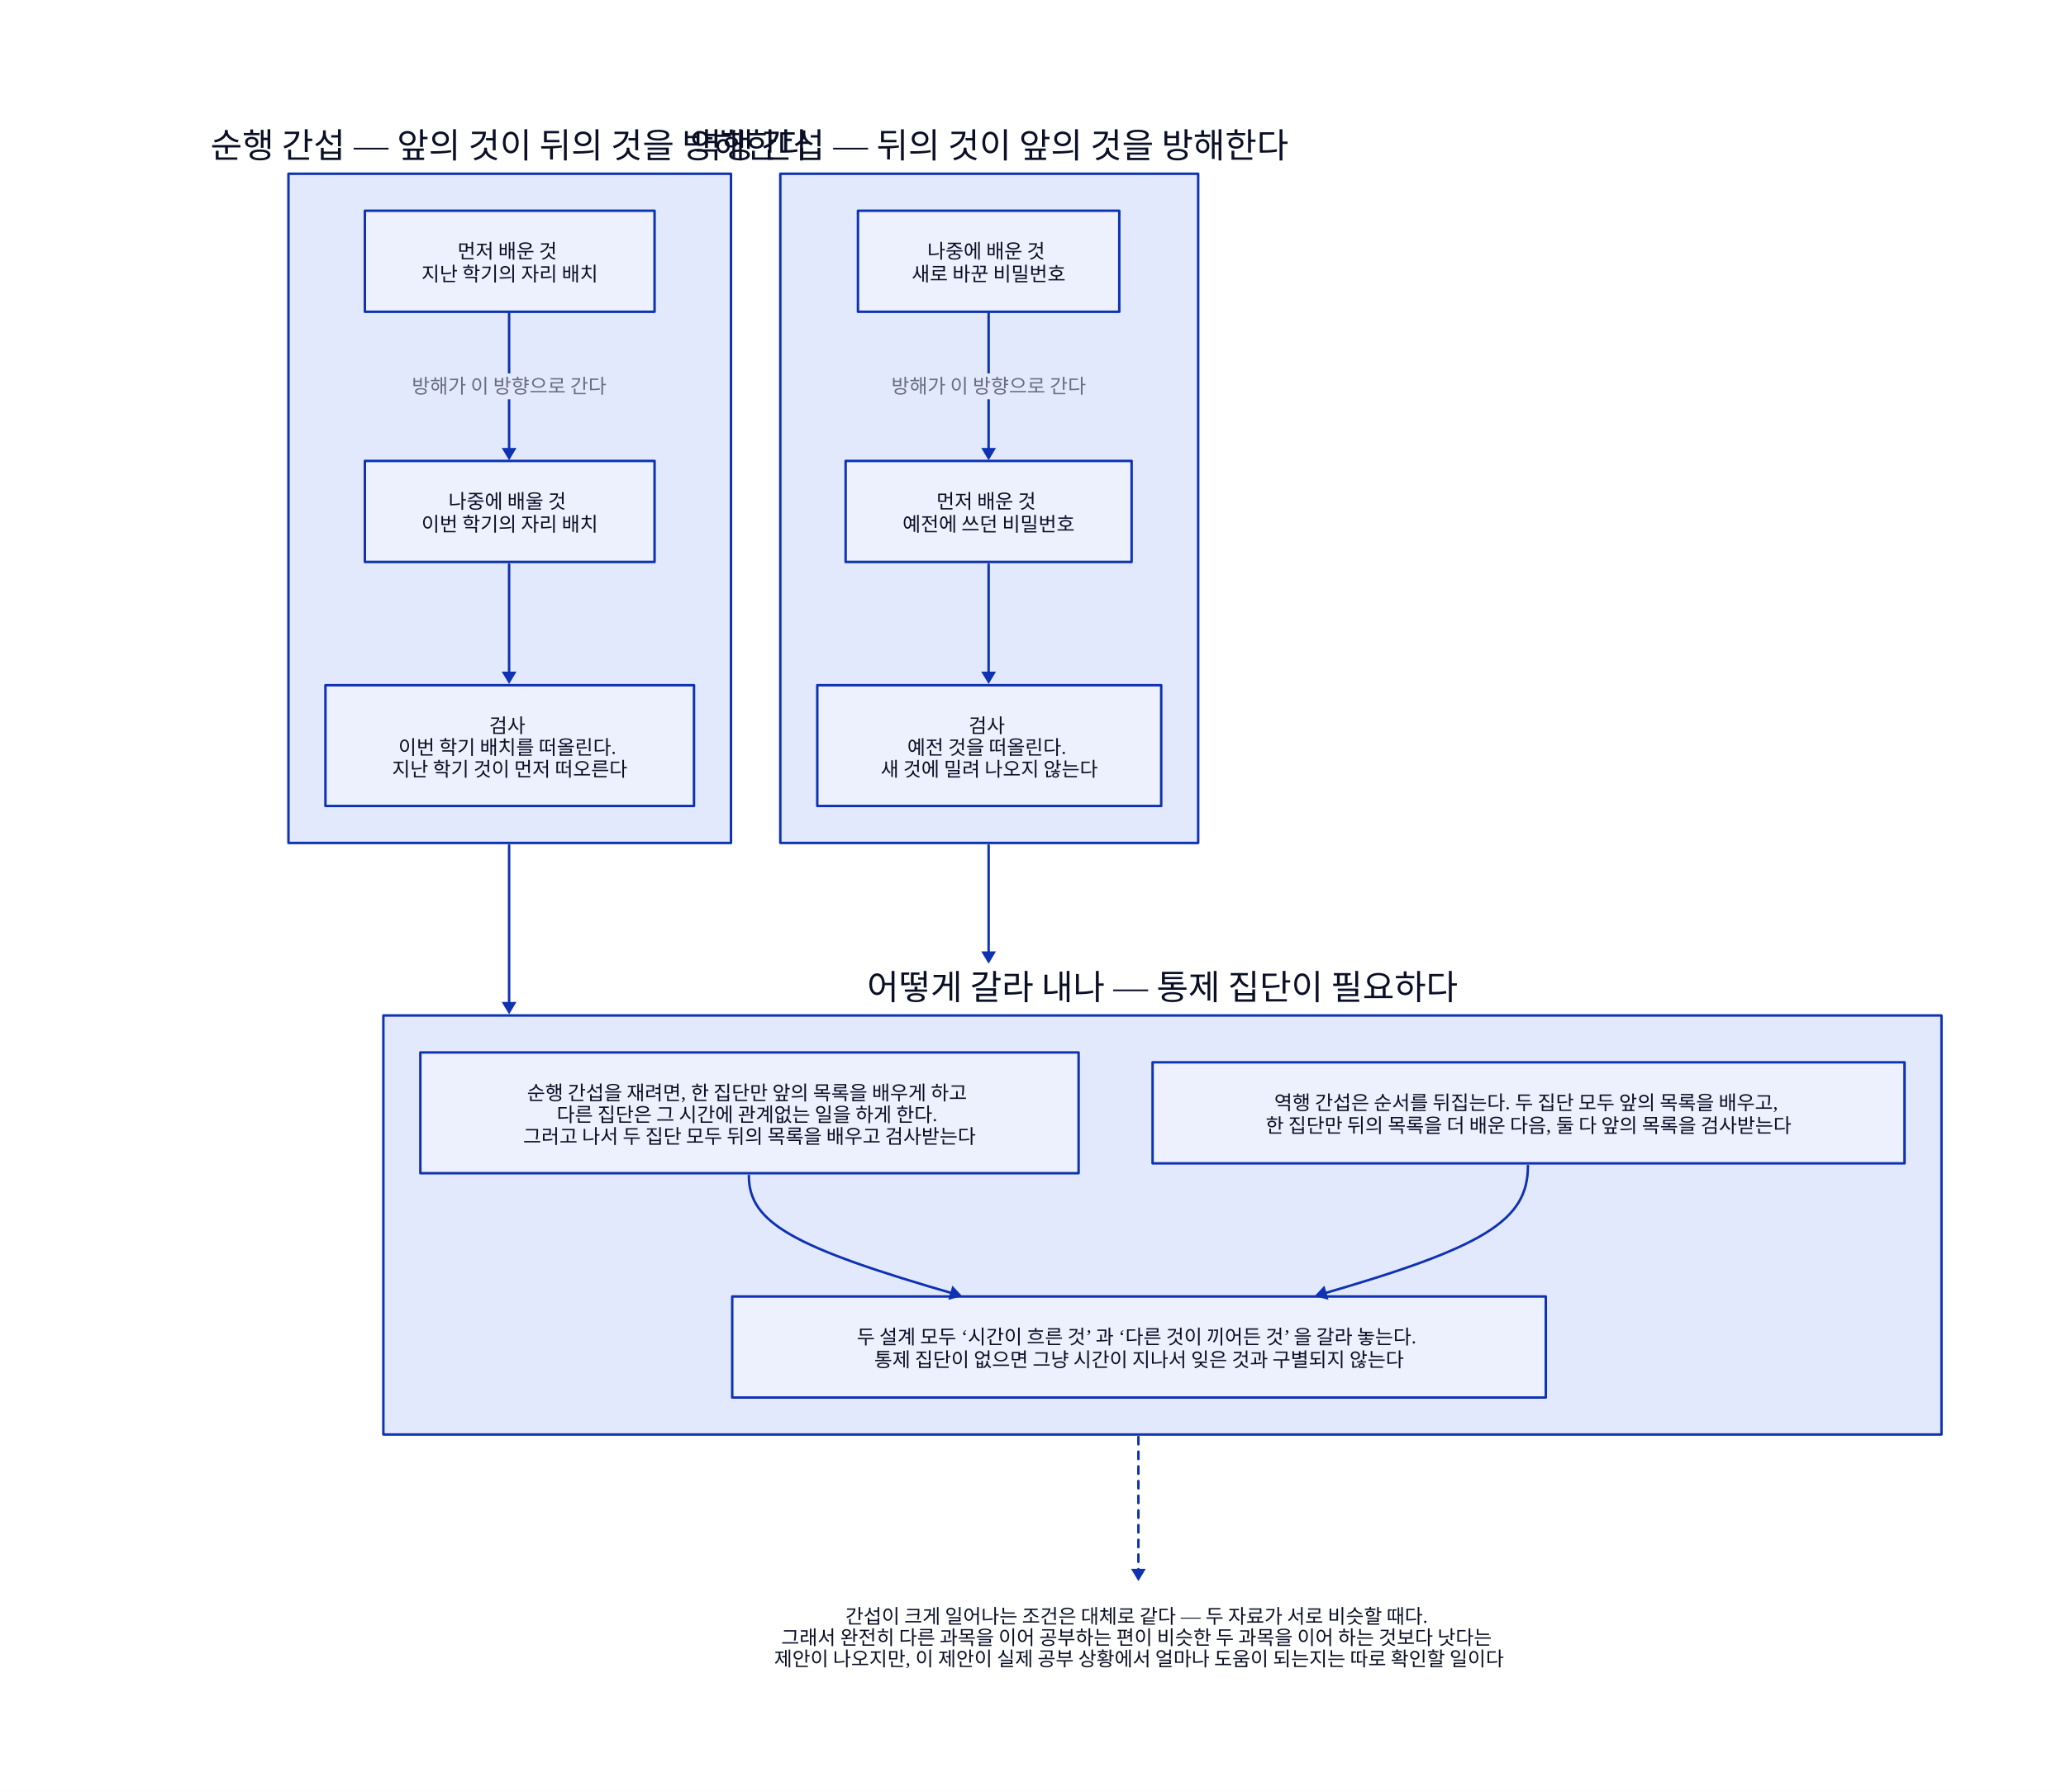
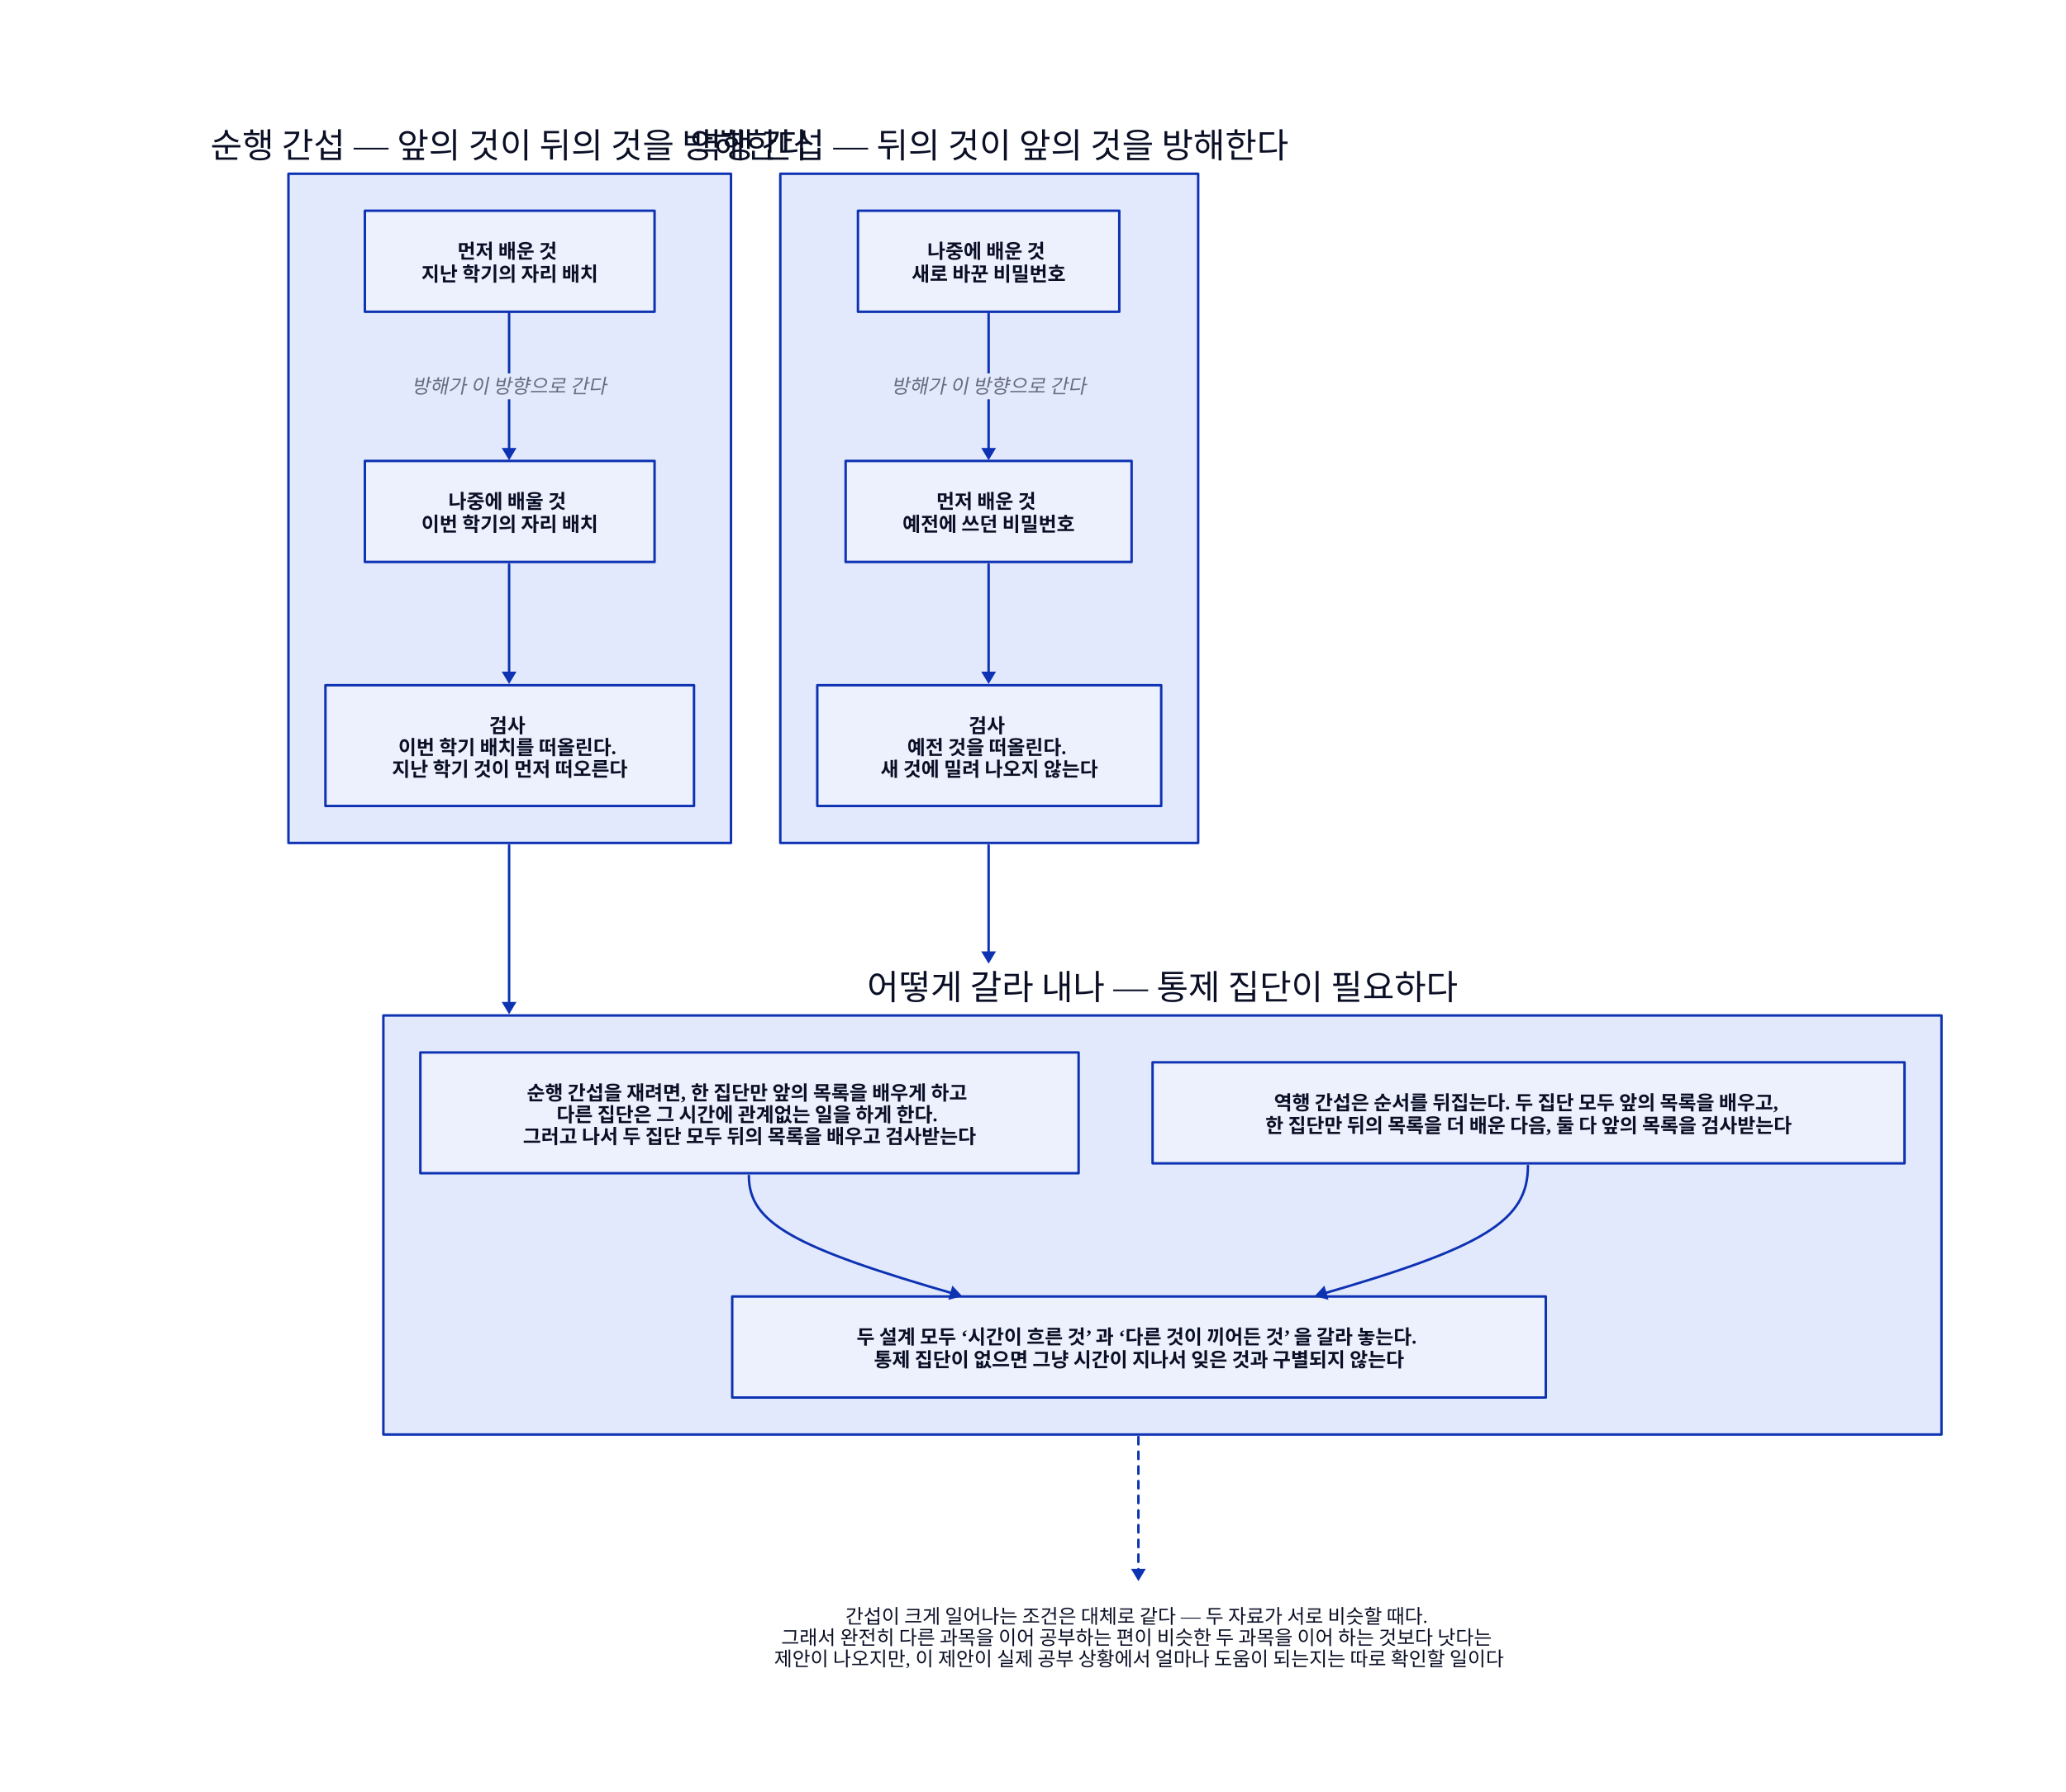
<svg xmlns="http://www.w3.org/2000/svg" width="1676" height="1454" class="d2-3448660106 d2-svg" viewBox="-208 -121 1676 1454">
  <rect width="1676" height="1454" x="-208" y="-121" rx="0" style="fill:#fff" />
-   <style>.connection,.shape{stroke-linejoin:round}.shape{shape-rendering:geometricPrecision}.connection{stroke-linecap:round}.d2-3448660106 .fill-N1{fill:#0a0f25}.d2-3448660106 .fill-N2{fill:#676c7e}.d2-3448660106 .fill-B4{fill:#e3e9fd}.d2-3448660106 .fill-B5{fill:#edf0fd}.d2-3448660106 .stroke-B1{stroke:#0d32b2}.s0{stroke-width:2}.s1{text-anchor:middle;font-size:28px}.s2{text-anchor:middle;font-size:16px}.s3{fill:#0d32b2}</style>
+   <style>.d2-3448660106 .text-bold{font-weight:700}.d2-3448660106 .text-italic{font-style:italic}.connection,.shape{stroke-linejoin:round}.shape{shape-rendering:geometricPrecision}.connection{stroke-linecap:round}.d2-3448660106 .fill-N1{fill:#0a0f25}.d2-3448660106 .fill-N2{fill:#676c7e}.d2-3448660106 .fill-B4{fill:#e3e9fd}.d2-3448660106 .fill-B5{fill:#edf0fd}.d2-3448660106 .stroke-B1{stroke:#0d32b2}.s0{stroke-width:2}.s1{text-anchor:middle;font-size:28px}.s2{text-anchor:middle;font-size:16px}.s3{fill:#0d32b2}</style>
  <g>
    <g class="shape">
      <path d="M26 20h359v543H26z" class="stroke-B1 fill-B4 s0" />
    </g>
    <text x="205.5" y="7" class="fill-N1 s1">순행 간섭 — 앞의 것이 뒤의 것을 방해한다</text>
  </g>
  <g>
    <g class="shape">
      <path d="M425 20h339v543H425z" class="stroke-B1 fill-B4 s0" />
    </g>
    <text x="594.5" y="7" class="fill-N1 s1">역행 간섭 — 뒤의 것이 앞의 것을 방해한다</text>
  </g>
  <g>
    <g class="shape">
      <path d="M103 703h1264v340H103z" class="stroke-B1 fill-B4 s0" />
    </g>
    <text x="735" y="690" class="fill-N1 s1">어떻게 갈라 내나 — 통제 집단이 필요하다</text>
  </g>
  <text x="716" y="1179" class="fill-N1 s2">
    <tspan x="716" dy="0"> </tspan>
    <tspan x="716" dy="17.25">간섭이 크게 일어나는 조건은 대체로 같다 — 두 자료가 서로 비슷할 때다.</tspan>
    <tspan x="716" dy="17.25">그래서 완전히 다른 과목을 이어 공부하는 편이 비슷한 두 과목을 이어 하는 것보다 낫다는</tspan>
    <tspan x="716" dy="17.25">제안이 나오지만, 이 제안이 실제 공부 상황에서 얼마나 도움이 되는지는 따로 확인할 일이다</tspan>
  </text>
  <g>
    <g class="shape">
      <path d="M88 50h235v82H88z" class="stroke-B1 fill-B5 s0" />
    </g>
    <text x="205.5" y="88.5" class="text-bold fill-N1 s2">
      <tspan x="205.5" dy="0">먼저 배운 것</tspan>
      <tspan x="205.5" dy="18.5">지난 학기의 자리 배치</tspan>
    </text>
  </g>
  <g>
    <g class="shape">
      <path d="M88 253h235v82H88z" class="stroke-B1 fill-B5 s0" />
    </g>
    <text x="205.5" y="291.5" class="text-bold fill-N1 s2">
      <tspan x="205.5" dy="0">나중에 배울 것</tspan>
      <tspan x="205.5" dy="18.5">이번 학기의 자리 배치</tspan>
    </text>
  </g>
  <g>
    <g class="shape">
      <path d="M56 435h299v98H56z" class="stroke-B1 fill-B5 s0" />
    </g>
    <text x="205.5" y="473.5" class="text-bold fill-N1 s2">
      <tspan x="205.5" dy="0">검사</tspan>
      <tspan x="205.5" dy="17.667">이번 학기 배치를 떠올린다.</tspan>
      <tspan x="205.5" dy="17.667">지난 학기 것이 먼저 떠오른다</tspan>
    </text>
  </g>
  <g>
    <g class="shape">
      <path d="M478 253h232v82H478z" class="stroke-B1 fill-B5 s0" />
    </g>
    <text x="594" y="291.5" class="text-bold fill-N1 s2">
      <tspan x="594" dy="0">먼저 배운 것</tspan>
      <tspan x="594" dy="18.5">예전에 쓰던 비밀번호</tspan>
    </text>
  </g>
  <g>
    <g class="shape">
      <path d="M488 50h212v82H488z" class="stroke-B1 fill-B5 s0" />
    </g>
    <text x="594" y="88.5" class="text-bold fill-N1 s2">
      <tspan x="594" dy="0">나중에 배운 것</tspan>
      <tspan x="594" dy="18.5">새로 바꾼 비밀번호</tspan>
    </text>
  </g>
  <g>
    <g class="shape">
      <path d="M455 435h279v98H455z" class="stroke-B1 fill-B5 s0" />
    </g>
    <text x="594.5" y="473.5" class="text-bold fill-N1 s2">
      <tspan x="594.5" dy="0">검사</tspan>
      <tspan x="594.5" dy="17.667">예전 것을 떠올린다.</tspan>
      <tspan x="594.5" dy="17.667">새 것에 밀려 나오지 않는다</tspan>
    </text>
  </g>
  <g>
    <g class="shape">
      <path d="M133 733h534v98H133z" class="stroke-B1 fill-B5 s0" />
    </g>
    <text x="400" y="771.5" class="text-bold fill-N1 s2">
      <tspan x="400" dy="0">순행 간섭을 재려면, 한 집단만 앞의 목록을 배우게 하고</tspan>
      <tspan x="400" dy="17.667">다른 집단은 그 시간에 관계없는 일을 하게 한다.</tspan>
      <tspan x="400" dy="17.667">그러고 나서 두 집단 모두 뒤의 목록을 배우고 검사받는다</tspan>
    </text>
  </g>
  <g>
    <g class="shape">
      <path d="M727 741h610v82H727z" class="stroke-B1 fill-B5 s0" />
    </g>
    <text x="1032" y="779.5" class="text-bold fill-N1 s2">
      <tspan x="1032" dy="0">역행 간섭은 순서를 뒤집는다. 두 집단 모두 앞의 목록을 배우고,</tspan>
      <tspan x="1032" dy="18.5">한 집단만 뒤의 목록을 더 배운 다음, 둘 다 앞의 목록을 검사받는다</tspan>
    </text>
  </g>
  <g>
    <g class="shape">
      <path d="M386 931h660v82H386z" class="stroke-B1 fill-B5 s0" />
    </g>
    <text x="716" y="969.5" class="text-bold fill-N1 s2">
      <tspan x="716" dy="0">두 설계 모두 ‘시간이 흐른 것’ 과 ‘다른 것이 끼어든 것’ 을 갈라 놓는다.</tspan>
      <tspan x="716" dy="18.5">통제 집단이 없으면 그냥 시간이 지나서 잊은 것과 구별되지 않는다</tspan>
    </text>
  </g>
  <marker id="mk-d2-3448660106-3488378134" markerHeight="12" markerUnits="userSpaceOnUse" markerWidth="10" orient="auto" refX="7" refY="6" viewBox="0 0 10 12">
    <path stroke-width="2" d="m0 0 10 6-10 6z" class="connection s3" />
  </marker>
  <path fill="none" marker-end="url(#mk-d2-3448660106-3488378134)" d="M205 133.5v116" class="connection stroke-B1 s0" mask="url(#d2-3448660106)" />
  <text x="205" y="198" class="text-italic fill-N2 s2">방해가 이 방향으로 간다</text>
  <path fill="none" marker-end="url(#mk-d2-3448660106-3488378134)" d="M205 337v94" class="connection stroke-B1 s0" mask="url(#d2-3448660106)" />
  <path fill="none" marker-end="url(#mk-d2-3448660106-3488378134)" d="M594 133.5v116" class="connection stroke-B1 s0" mask="url(#d2-3448660106)" />
  <text x="594" y="198" class="text-italic fill-N2 s2">방해가 이 방향으로 간다</text>
  <path fill="none" marker-end="url(#mk-d2-3448660106-3488378134)" d="M594 337v94" class="connection stroke-B1 s0" mask="url(#d2-3448660106)" />
  <path fill="none" marker-end="url(#mk-d2-3448660106-3488378134)" d="M399.5 833c0 38 34.8 58 170.156 96.895" class="connection stroke-B1 s0" mask="url(#d2-3448660106)" />
  <path fill="none" marker-end="url(#mk-d2-3448660106-3488378134)" d="M1031.5 825c0 44.4-34.8 66-170.156 104.895" class="connection stroke-B1 s0" mask="url(#d2-3448660106)" />
  <path fill="none" marker-end="url(#mk-d2-3448660106-3488378134)" d="M205 565v134" class="connection stroke-B1 s0" mask="url(#d2-3448660106)" />
  <path fill="none" marker-end="url(#mk-d2-3448660106-3488378134)" d="M594 565v93" class="connection stroke-B1 s0" mask="url(#d2-3448660106)" />
  <marker id="mk-d2-3448660106-2177206569" markerHeight="12" markerUnits="userSpaceOnUse" markerWidth="10" orient="auto" refX="7" refY="6" viewBox="0 0 10 12">
    <path stroke-width="2" d="m0 0 10 6-10 6z" class="connection s3" />
  </marker>
  <path fill="none" marker-end="url(#mk-d2-3448660106-2177206569)" d="M715.5 1045v114" class="connection" mask="url(#d2-3448660106)" style="stroke:#0d32b2;stroke-width:2;stroke-dasharray:6,5.919" />
  <mask id="d2-3448660106" width="1676" height="1454" x="-208" y="-121" maskUnits="userSpaceOnUse">
    <path fill="#fff" d="M-208-121h1676v1454H-208z" />
    <path d="M102 182h206v21H102zM491 182h206v21H491z" />
  </mask>
</svg>
